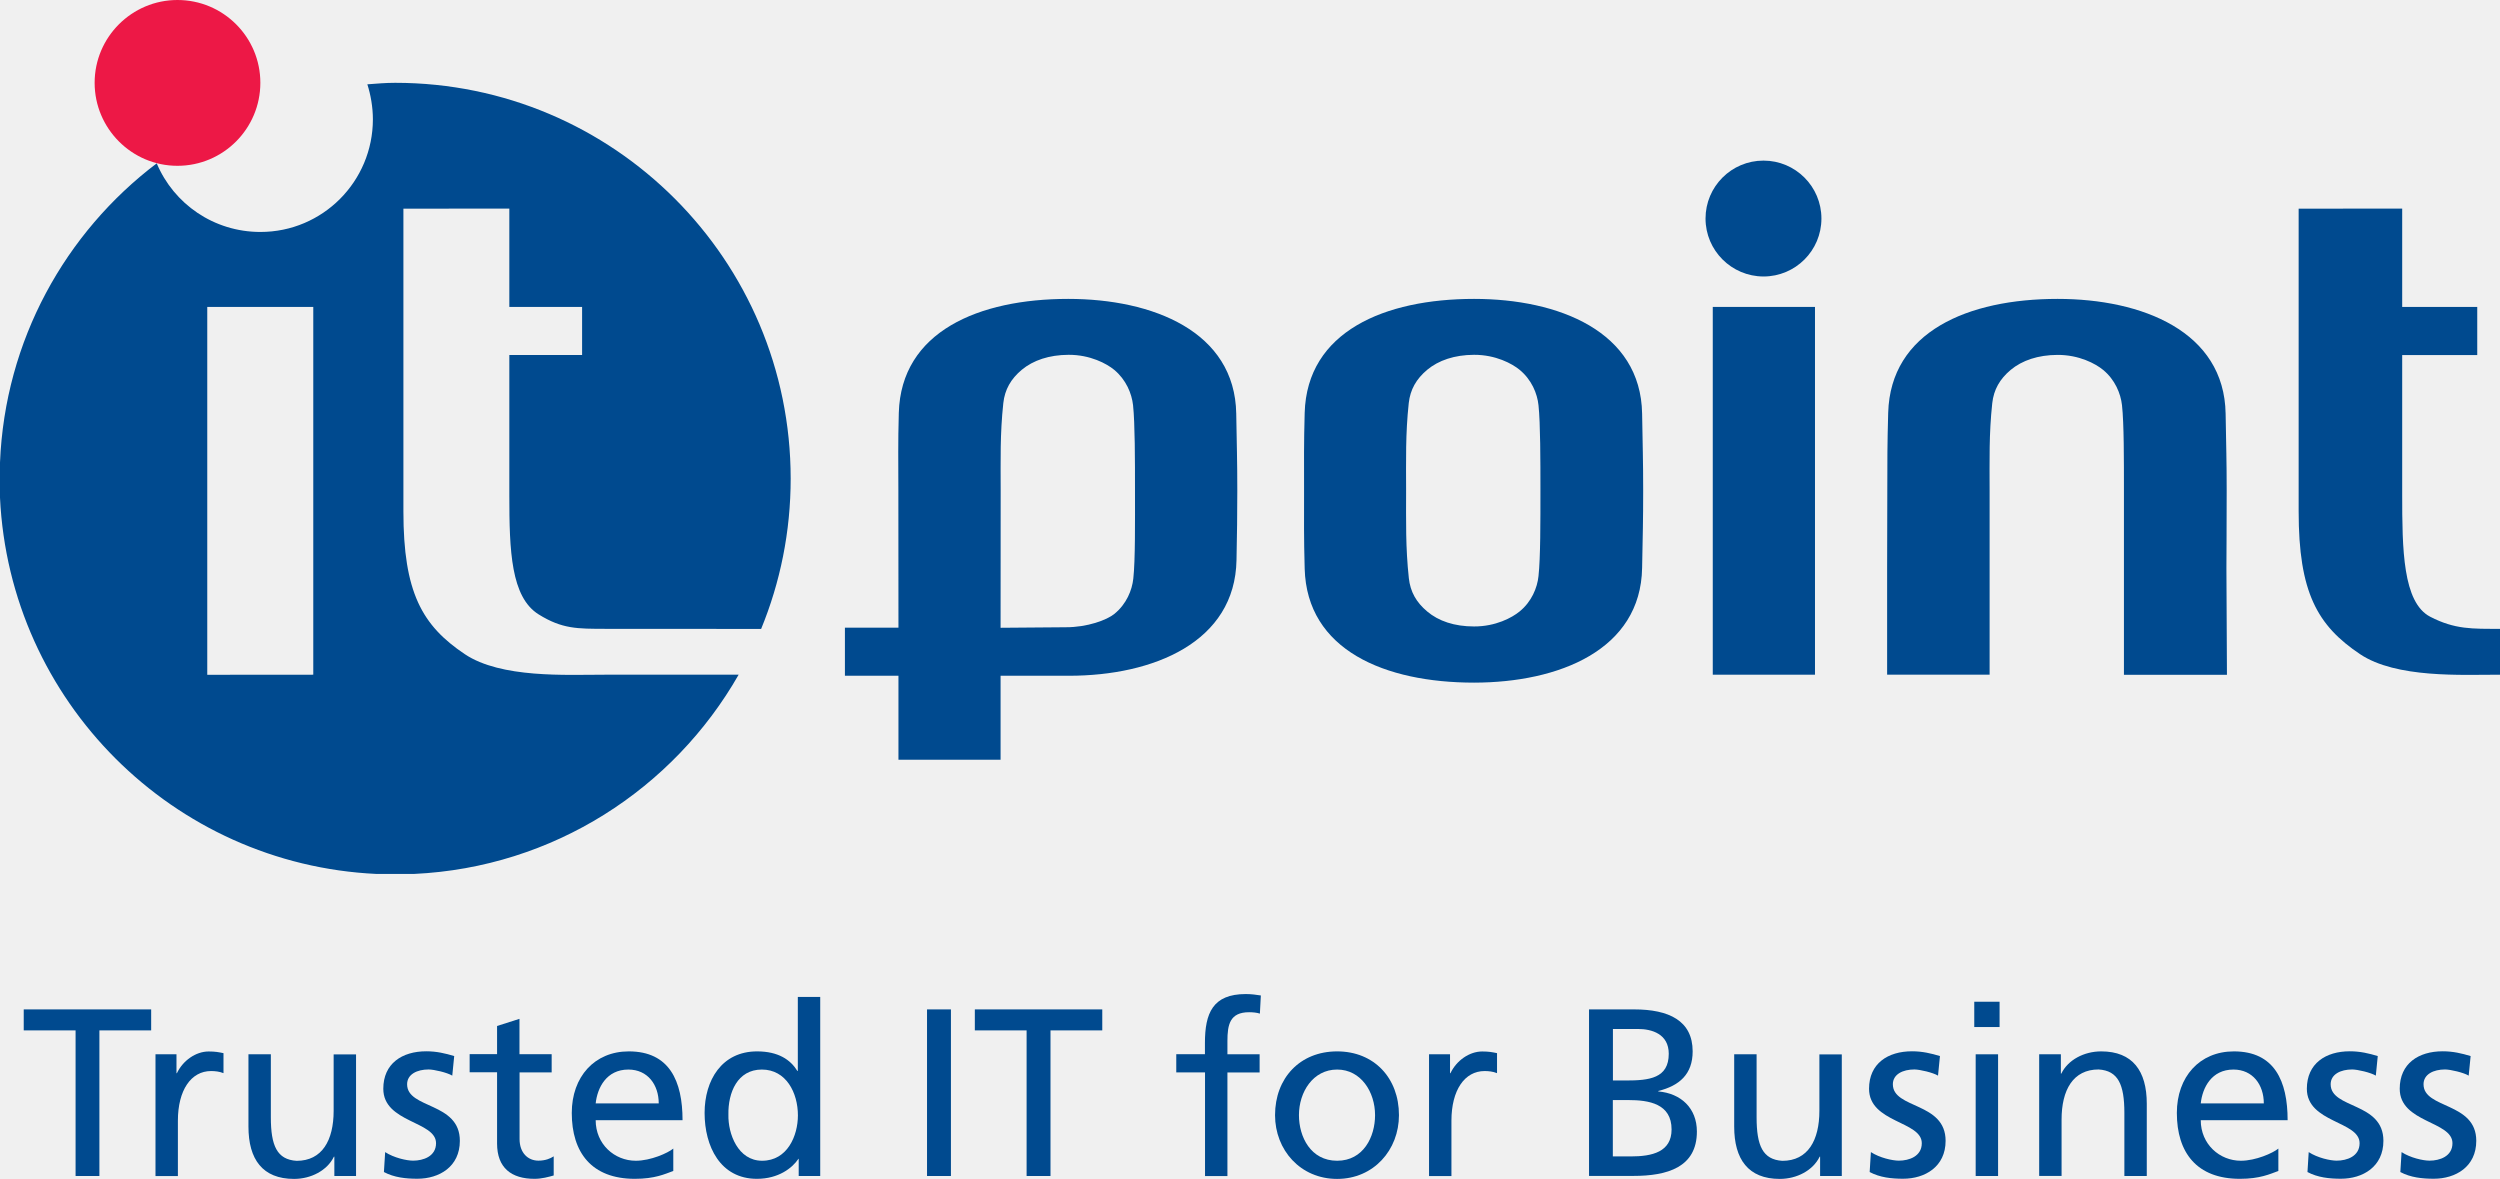
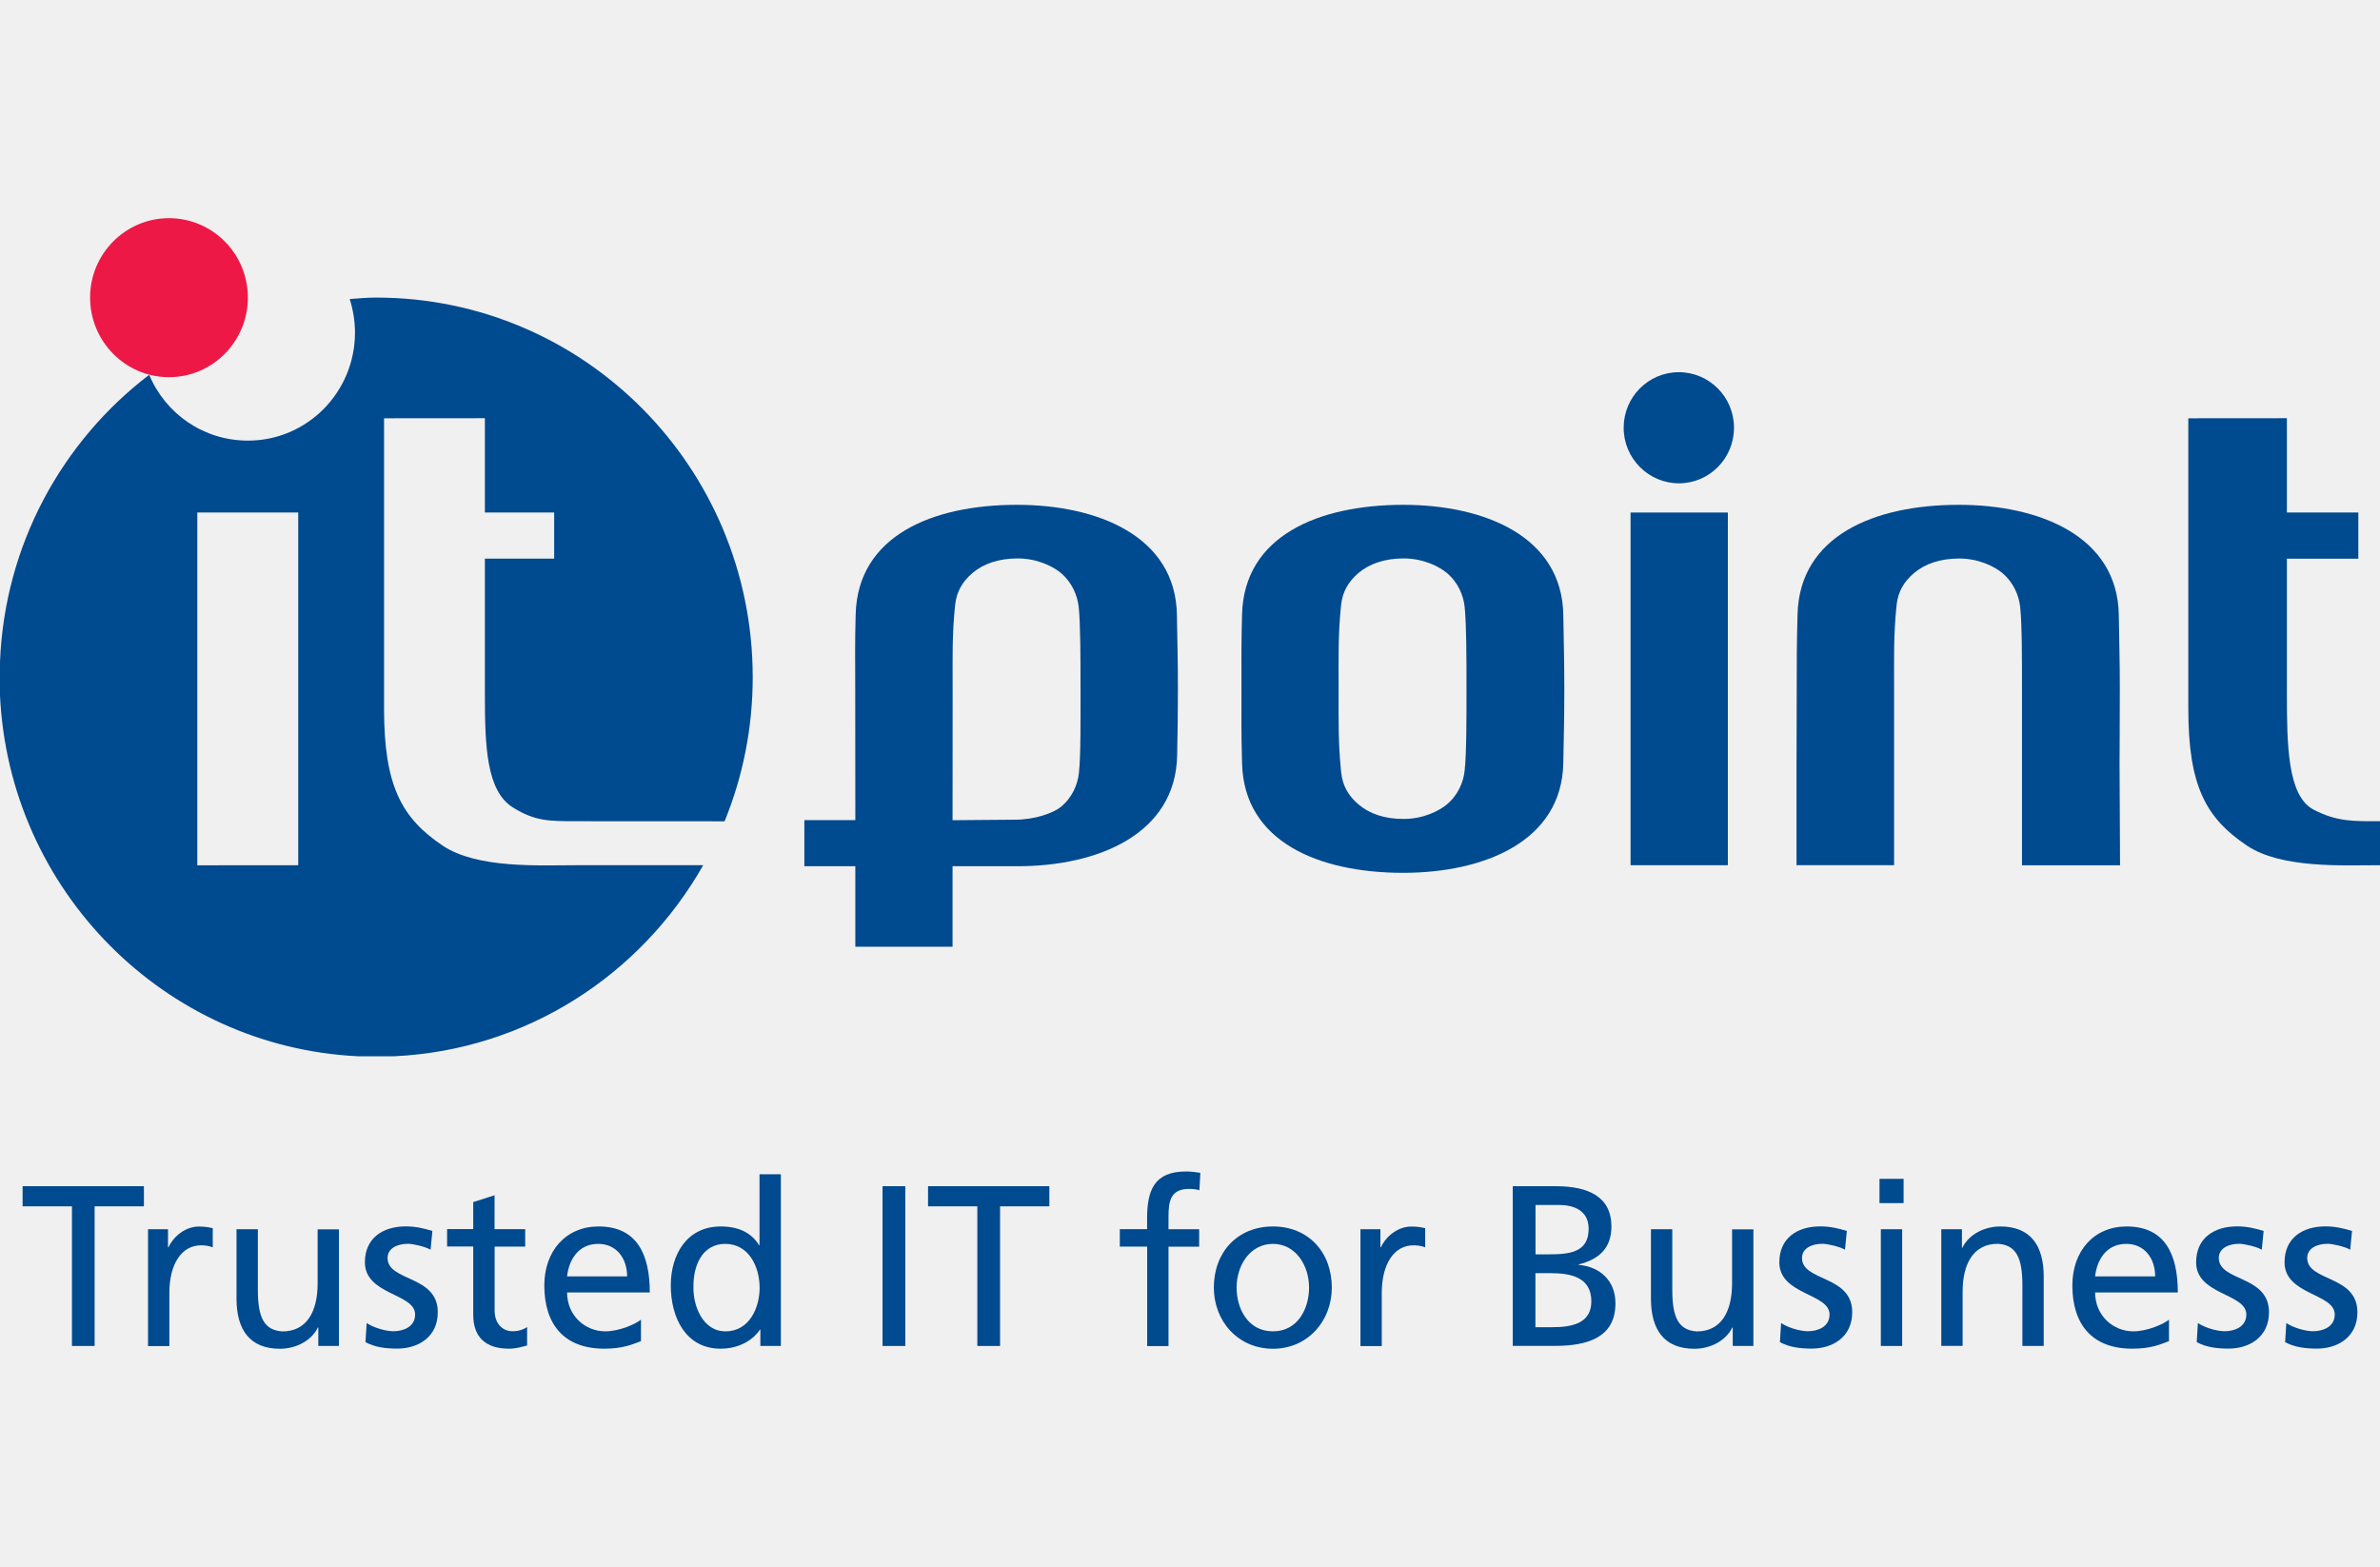
- <svg xmlns="http://www.w3.org/2000/svg" version="1.1" id="Ebene_1" x="0px" y="0px" viewBox="0 0 283.46 133.66" style="enable-background:new 0 0 283.46 133.66;" xml:space="preserve">
-   <style type="text/css">
- 	.st0{fill-rule:evenodd;clip-rule:evenodd;fill:#004A8F;}
- 	.st1{fill:#004A8F;}
- 	.st2{fill:#ED1846;}
- </style>
-   <g>
-     <polyline class="st0" points="194.2,76.5 194.2,34.8 205.79,34.8 205.79,76.5 194.2,76.5  " />
-     <path class="st1" d="M193.38,24.78c0-3.63,2.94-6.57,6.57-6.57c3.63,0,6.57,2.94,6.57,6.57c0,3.63-2.94,6.57-6.57,6.57   C196.33,31.34,193.38,28.4,193.38,24.78" />
-     <path class="st1" d="M44.81,9.39c-1.08,0-2.09,0.09-3.16,0.17c0.37,1.14,0.63,2.57,0.63,3.96c0,7.06-5.7,12.78-12.75,12.78   c-5.3,0-9.83-3.19-11.76-7.78C7.4,26.37,0.56,38.59,0,52.44v3.98C1.09,79.5,19.61,98,42.67,99.09h4.28   c15.79-0.74,29.41-9.65,36.8-22.59H68.54c-4.36,0-11.73,0.42-15.84-2.33c-4.85-3.25-6.96-7.01-6.96-16.18V23.66l12.01-0.01V34.8   h8.25v5.45h-8.25v15.96c0,6.22,0.18,11.49,3.32,13.45c2.67,1.67,4.42,1.63,7.54,1.64l17.69,0.01c2.16-5.26,3.35-11.01,3.35-17.05   C89.64,29.48,69.59,9.39,44.81,9.39z M35.52,76.5l-12.02,0.01l0-41.71h12.02V76.5z" />
-     <path class="st2" d="M29.52,9.39c0,5.18-4.2,9.41-9.4,9.41c-5.18,0-9.39-4.23-9.39-9.41c0-5.18,4.22-9.39,9.39-9.39   C25.32,0,29.52,4.21,29.52,9.39" />
-     <path class="st1" d="M283.46,76.5c-4.36,0-11.76,0.42-15.87-2.33c-4.85-3.25-6.96-7.01-6.96-16.18V23.66l11.74-0.01V34.8h8.51v5.46   h-8.51v15.76c0,6.23,0.06,12.29,3.18,13.91c2.8,1.45,4.79,1.37,7.91,1.37V76.5" />
-     <path class="st0" d="M240.82,64.41c0,0,0-5.31,0-8.77c0-3.44,0.01-7.63-0.22-9.7c-0.15-1.33-0.79-2.89-2.14-4   c-0.85-0.7-2.72-1.71-5.17-1.7c-2.21,0.01-4.01,0.62-5.31,1.7c-1.24,1.04-1.92,2.24-2.09,3.77c-0.38,3.53-0.3,6.47-0.3,9.93   c0,3.44,0,8.77,0,8.77V76.5h-11.62l0-12.09c0,0,0.02-5.32,0.02-8.77c0-3.46,0-5.24,0.1-8.83c0.26-9.23,9.08-12.92,19.21-12.92   c9.59,0,18.9,3.69,19.05,13.02c0.06,3.75,0.12,5.28,0.12,8.74c0,3.46-0.03,8.77-0.03,8.77l0.06,12.09h-11.68V64.41" />
-     <path class="st0" d="M174.66,55.64c0-3.44,0-7.63-0.22-9.7c-0.14-1.33-0.78-2.89-2.14-4.01c-0.85-0.7-2.72-1.71-5.17-1.7   c-2.21,0.01-4.01,0.62-5.31,1.7c-1.24,1.04-1.92,2.24-2.09,3.77c-0.38,3.53-0.3,6.47-0.3,9.93c0,3.46-0.07,6.4,0.31,9.93   c0.17,1.54,0.84,2.73,2.08,3.77c1.29,1.09,3.09,1.7,5.31,1.7c2.45,0.01,4.32-1,5.17-1.7c1.36-1.11,2-2.67,2.14-4   C174.67,63.26,174.66,59.09,174.66,55.64 M147.86,55.64c0-3.46-0.03-5.24,0.07-8.83c0.26-9.23,9.08-12.92,19.21-12.92   c9.59,0,18.9,3.69,19.05,13.02c0.06,3.75,0.12,5.28,0.12,8.74c0,3.46-0.05,4.98-0.12,8.73c-0.15,9.33-9.46,13.01-19.05,13.02   c-10.13,0-18.96-3.69-19.21-12.92C147.83,60.88,147.86,59.1,147.86,55.64z" />
-     <path class="st0" d="M113.46,55.64l-0.01,15.54l7.38-0.06c2.45,0.01,4.68-0.82,5.53-1.52c1.36-1.11,2-2.67,2.14-4.01   c0.23-2.08,0.19-6.5,0.19-9.95c0-3.44,0-7.63-0.22-9.7c-0.15-1.33-0.79-2.89-2.14-4.01c-0.85-0.7-2.72-1.71-5.17-1.7   c-2.21,0.01-4.01,0.62-5.31,1.7c-1.24,1.04-1.92,2.24-2.09,3.77C113.38,49.23,113.46,52.17,113.46,55.64 M121.2,76.62h-7.75v9.52   h-11.58v-9.52h-6.07v-5.45h6.07l-0.01-15.53c0-3.46-0.05-5.24,0.05-8.83c0.26-9.23,9.08-12.92,19.21-12.92   c9.59,0,18.9,3.69,19.05,13.02c0.06,3.75,0.12,5.28,0.12,8.74c0,3.46-0.03,4.08-0.09,7.84C140.04,72.81,130.79,76.62,121.2,76.62z" />
-     <g>
-       <g>
-         <path class="st1" d="M8.57,116.83H2.69v-2.38h14.45v2.38h-5.87v16.51H8.57V116.83z" />
-         <path class="st1" d="M17.63,119.54h2.38v2.14h0.05c0.68-1.43,2.14-2.46,3.6-2.46c0.76,0,1.14,0.08,1.68,0.19v2.27     c-0.46-0.19-0.97-0.24-1.41-0.24c-2.27,0-3.76,2.17-3.76,5.63v6.28h-2.54V119.54z" />
-         <path class="st1" d="M40.37,133.34h-2.46v-2.19h-0.05c-0.76,1.57-2.6,2.52-4.52,2.52c-3.57,0-5.17-2.22-5.17-5.93v-8.2h2.54v7.15     c0,3.22,0.7,4.79,2.92,4.93c2.9,0,4.2-2.33,4.2-5.68v-6.39h2.54V133.34z" />
-         <path class="st1" d="M43.67,130.63c1,0.65,2.44,0.97,3.17,0.97c1.16,0,2.6-0.49,2.6-1.98c0-2.52-5.98-2.3-5.98-6.17     c0-2.87,2.14-4.25,4.87-4.25c1.19,0,2.17,0.24,3.17,0.54l-0.22,2.22c-0.57-0.35-2.08-0.7-2.68-0.7c-1.3,0-2.44,0.54-2.44,1.68     c0,2.81,5.98,2,5.98,6.41c0,2.95-2.35,4.3-4.82,4.3c-1.3,0-2.63-0.14-3.79-0.76L43.67,130.63z" />
-         <path class="st1" d="M62.56,121.59h-3.65v7.55c0,1.6,0.97,2.46,2.14,2.46c0.78,0,1.35-0.24,1.73-0.49v2.17     c-0.57,0.16-1.35,0.38-2.17,0.38c-2.63,0-4.25-1.24-4.25-4.01v-8.07h-3.11v-2.06h3.11v-3.19l2.54-0.81v4.01h3.65V121.59z" />
-         <path class="st1" d="M76.34,132.77c-0.97,0.35-2.08,0.89-4.36,0.89c-4.9,0-7.15-2.98-7.15-7.47c0-4.09,2.57-6.98,6.47-6.98     c4.6,0,6.09,3.36,6.09,7.8h-9.85c0,2.73,2.14,4.6,4.55,4.6c1.68,0,3.63-0.87,4.25-1.38V132.77z M74.69,125.11     c0-2.11-1.25-3.84-3.44-3.84c-2.49,0-3.52,2.06-3.71,3.84H74.69z" />
-         <path class="st1" d="M90.58,131.39h-0.05c-0.68,1.03-2.25,2.27-4.71,2.27c-4.17,0-5.93-3.71-5.93-7.47     c0-3.71,1.95-6.98,5.95-6.98c2.41,0,3.79,0.95,4.57,2.22h0.05v-8.39h2.54v20.3h-2.44V131.39z M86.41,131.61     c2.87,0,4.06-2.84,4.06-5.14c0-2.57-1.33-5.2-4.09-5.2c-2.76,0-3.84,2.6-3.79,5.12C82.54,128.55,83.67,131.61,86.41,131.61z" />
-         <path class="st1" d="M105.11,114.45h2.71v18.89h-2.71V114.45z" />
-         <path class="st1" d="M116.4,116.83h-5.87v-2.38h14.45v2.38h-5.87v16.51h-2.71V116.83z" />
-         <path class="st1" d="M136.62,121.59h-3.25v-2.06h3.25v-1.27c0-3.36,0.87-5.55,4.63-5.55c0.65,0,1.19,0.08,1.71,0.16l-0.11,2.06     c-0.3-0.11-0.78-0.16-1.22-0.16c-2.19,0-2.46,1.41-2.46,3.28v1.49h3.65v2.06h-3.65v11.75h-2.54V121.59z" />
-         <path class="st1" d="M151.61,119.21c4.2,0,7.01,3.03,7.01,7.23c0,3.95-2.87,7.23-7.01,7.23c-4.17,0-7.04-3.28-7.04-7.23     C144.57,122.24,147.39,119.21,151.61,119.21z M151.61,131.61c2.98,0,4.3-2.71,4.3-5.17c0-2.63-1.6-5.17-4.3-5.17     c-2.73,0-4.33,2.54-4.33,5.17C147.28,128.9,148.61,131.61,151.61,131.61z" />
-         <path class="st1" d="M162.03,119.54h2.38v2.14h0.05c0.68-1.43,2.14-2.46,3.6-2.46c0.76,0,1.14,0.08,1.68,0.19v2.27     c-0.46-0.19-0.97-0.24-1.41-0.24c-2.27,0-3.76,2.17-3.76,5.63v6.28h-2.54V119.54z" />
-         <path class="st1" d="M180.17,114.45h5.12c3.92,0,6.63,1.27,6.63,4.76c0,2.6-1.52,3.9-3.9,4.49v0.05     c2.57,0.22,4.38,1.89,4.38,4.55c0,4.06-3.36,5.03-7.2,5.03h-5.03V114.45z M182.87,122.51h1.49c2.63,0,4.85-0.24,4.85-3.03     c0-2.25-1.92-2.81-3.49-2.81h-2.84V122.51z M182.87,131.12h2.03c2.44,0,4.63-0.51,4.63-3.06c0-2.92-2.57-3.33-4.9-3.33h-1.76     V131.12z" />
-         <path class="st1" d="M208.83,133.34h-2.46v-2.19h-0.05c-0.76,1.57-2.6,2.52-4.52,2.52c-3.57,0-5.17-2.22-5.17-5.93v-8.2h2.54     v7.15c0,3.22,0.7,4.79,2.92,4.93c2.9,0,4.2-2.33,4.2-5.68v-6.39h2.54V133.34z" />
-         <path class="st1" d="M212.13,130.63c1,0.65,2.44,0.97,3.17,0.97c1.16,0,2.6-0.49,2.6-1.98c0-2.52-5.98-2.3-5.98-6.17     c0-2.87,2.14-4.25,4.87-4.25c1.19,0,2.17,0.24,3.17,0.54l-0.22,2.22c-0.57-0.35-2.08-0.7-2.68-0.7c-1.3,0-2.44,0.54-2.44,1.68     c0,2.81,5.98,2,5.98,6.41c0,2.95-2.35,4.3-4.82,4.3c-1.3,0-2.63-0.14-3.79-0.76L212.13,130.63z" />
-         <path class="st1" d="M226.72,116.45h-2.87v-2.87h2.87V116.45z M224.01,119.54h2.54v13.8h-2.54V119.54z" />
-         <path class="st1" d="M231.21,119.54h2.46v2.19h0.05c0.76-1.57,2.6-2.52,4.52-2.52c3.57,0,5.17,2.22,5.17,5.93v8.2h-2.54v-7.15     c0-3.22-0.7-4.79-2.92-4.93c-2.9,0-4.2,2.33-4.2,5.68v6.39h-2.54V119.54z" />
-         <path class="st1" d="M258.33,132.77c-0.97,0.35-2.08,0.89-4.36,0.89c-4.9,0-7.15-2.98-7.15-7.47c0-4.09,2.57-6.98,6.47-6.98     c4.6,0,6.09,3.36,6.09,7.8h-9.85c0,2.73,2.14,4.6,4.55,4.6c1.68,0,3.63-0.87,4.25-1.38V132.77z M256.68,125.11     c0-2.11-1.25-3.84-3.44-3.84c-2.49,0-3.52,2.06-3.71,3.84H256.68z" />
-         <path class="st1" d="M261.77,130.63c1,0.65,2.44,0.97,3.17,0.97c1.16,0,2.6-0.49,2.6-1.98c0-2.52-5.98-2.3-5.98-6.17     c0-2.87,2.14-4.25,4.87-4.25c1.19,0,2.17,0.24,3.17,0.54l-0.22,2.22c-0.57-0.35-2.08-0.7-2.68-0.7c-1.3,0-2.44,0.54-2.44,1.68     c0,2.81,5.98,2,5.98,6.41c0,2.95-2.35,4.3-4.82,4.3c-1.3,0-2.63-0.14-3.79-0.76L261.77,130.63z" />
-         <path class="st1" d="M272.3,130.63c1,0.65,2.44,0.97,3.17,0.97c1.16,0,2.6-0.49,2.6-1.98c0-2.52-5.98-2.3-5.98-6.17     c0-2.87,2.14-4.25,4.87-4.25c1.19,0,2.17,0.24,3.17,0.54l-0.22,2.22c-0.57-0.35-2.08-0.7-2.68-0.7c-1.3,0-2.44,0.54-2.44,1.68     c0,2.81,5.98,2,5.98,6.41c0,2.95-2.35,4.3-4.82,4.3c-1.3,0-2.63-0.14-3.79-0.76L272.3,130.63z" />
-       </g>
-     </g>
+ <svg xmlns="http://www.w3.org/2000/svg" width="120" height="79" viewBox="0 0 120 79" fill="none">
+   <g clip-path="url(#clip0_8:21)">
+     <path fill-rule="evenodd" clip-rule="evenodd" d="M82.213 43.624V25.841H87.119V43.624H82.213Z" fill="#004A8F" />
+     <path d="M81.865 21.567C81.865 20.02 83.11 18.766 84.647 18.766C86.184 18.766 87.428 20.02 87.428 21.567C87.428 23.116 86.184 24.369 84.647 24.369C83.114 24.365 81.865 23.111 81.865 21.567Z" fill="#004A8F" />
+     <path d="M18.97 15.004C18.513 15.004 18.085 15.043 17.632 15.077C17.789 15.563 17.899 16.173 17.899 16.766C17.899 19.776 15.486 22.216 12.501 22.216C10.258 22.216 8.34 20.855 7.523 18.898C3.133 22.246 0.237 27.457 0 33.363V35.061C0.461 44.903 8.302 52.793 18.064 53.257H19.876C26.56 52.942 32.326 49.142 35.455 43.624H29.016C27.17 43.624 24.05 43.803 22.31 42.63C20.257 41.244 19.364 39.641 19.364 35.73V21.09L24.448 21.086V25.841H27.941V28.165H24.448V34.971C24.448 37.624 24.524 39.871 25.853 40.707C26.984 41.419 27.724 41.402 29.045 41.406L36.534 41.41C37.449 39.167 37.952 36.715 37.952 34.139C37.948 23.572 29.46 15.004 18.97 15.004ZM15.037 43.624L9.948 43.628V25.841H15.037V43.624Z" fill="#004A8F" />
+     <path d="M12.497 15.004C12.497 17.213 10.719 19.017 8.518 19.017C6.325 19.017 4.542 17.213 4.542 15.004C4.542 12.795 6.329 11 8.518 11C10.719 11 12.497 12.795 12.497 15.004Z" fill="#ED1846" />
+     <path d="M120 43.624C118.154 43.624 115.022 43.803 113.282 42.63C111.228 41.244 110.335 39.641 110.335 35.73V21.09L115.305 21.086V25.841H118.908V28.169H115.305V34.89C115.305 37.547 115.331 40.131 116.651 40.822C117.837 41.44 118.679 41.406 120 41.406V43.624" fill="#004A8F" />
+     <path fill-rule="evenodd" clip-rule="evenodd" d="M101.949 38.468C101.949 38.468 101.949 36.203 101.949 34.728C101.949 33.261 101.953 31.474 101.856 30.591C101.792 30.024 101.521 29.359 100.95 28.886C100.59 28.587 99.798 28.156 98.761 28.16C97.826 28.165 97.064 28.425 96.513 28.886C95.988 29.329 95.7 29.841 95.628 30.493C95.468 31.999 95.501 33.252 95.501 34.728C95.501 36.195 95.501 38.468 95.501 38.468V43.624H90.582V38.468C90.582 38.468 90.591 36.199 90.591 34.728C90.591 33.252 90.591 32.493 90.633 30.962C90.743 27.026 94.477 25.453 98.765 25.453C102.825 25.453 106.766 27.026 106.83 31.005C106.855 32.604 106.881 33.257 106.881 34.732C106.881 36.208 106.868 38.472 106.868 38.472L106.893 43.628H101.949V38.468" fill="#004A8F" />
+     <path fill-rule="evenodd" clip-rule="evenodd" d="M73.941 34.728C73.941 33.261 73.941 31.474 73.847 30.591C73.788 30.024 73.517 29.359 72.942 28.881C72.582 28.583 71.79 28.152 70.753 28.156C69.817 28.16 69.055 28.421 68.505 28.881C67.98 29.325 67.692 29.837 67.62 30.489C67.459 31.994 67.493 33.248 67.493 34.724C67.493 36.199 67.463 37.453 67.624 38.958C67.696 39.615 67.98 40.123 68.505 40.566C69.051 41.031 69.813 41.291 70.753 41.291C71.79 41.295 72.582 40.865 72.942 40.566C73.517 40.093 73.788 39.427 73.847 38.86C73.945 37.977 73.941 36.199 73.941 34.728ZM62.595 34.728C62.595 33.252 62.582 32.493 62.625 30.962C62.735 27.026 66.469 25.453 70.757 25.453C74.817 25.453 78.758 27.026 78.822 31.005C78.847 32.604 78.873 33.257 78.873 34.732C78.873 36.208 78.851 36.856 78.822 38.455C78.758 42.434 74.817 44.003 70.757 44.008C66.469 44.008 62.73 42.434 62.625 38.498C62.582 36.962 62.595 36.203 62.595 34.728Z" fill="#004A8F" />
+     <path fill-rule="evenodd" clip-rule="evenodd" d="M48.032 34.728L48.028 41.355L51.152 41.329C52.189 41.334 53.133 40.98 53.493 40.681C54.069 40.208 54.34 39.543 54.399 38.971C54.497 38.084 54.48 36.199 54.48 34.728C54.48 33.261 54.48 31.474 54.387 30.591C54.323 30.024 54.052 29.359 53.481 28.881C53.121 28.583 52.329 28.152 51.292 28.156C50.356 28.16 49.594 28.421 49.044 28.881C48.519 29.325 48.231 29.837 48.159 30.489C47.998 31.994 48.032 33.248 48.032 34.728ZM51.309 43.675H48.028V47.735H43.126V43.675H40.556V41.351H43.126L43.121 34.728C43.121 33.252 43.1 32.493 43.143 30.962C43.253 27.026 46.987 25.453 51.275 25.453C55.335 25.453 59.276 27.026 59.34 31.005C59.365 32.604 59.39 33.257 59.39 34.732C59.39 36.208 59.378 36.472 59.352 38.076C59.285 42.05 55.369 43.675 51.309 43.675Z" fill="#004A8F" />
+     <path d="M3.628 60.823H1.139V59.808H7.256V60.823H4.771V67.864H3.628V60.823Z" fill="#004A8F" />
+     <path d="M7.463 61.978H8.471V62.891H8.492C8.78 62.281 9.398 61.842 10.016 61.842C10.338 61.842 10.499 61.876 10.727 61.923V62.891C10.533 62.81 10.317 62.789 10.13 62.789C9.17 62.789 8.539 63.714 8.539 65.19V67.868H7.463V61.978V61.978Z" fill="#004A8F" />
+     <path d="M17.09 67.864H16.049V66.93H16.028C15.706 67.599 14.927 68.004 14.114 68.004C12.603 68.004 11.925 67.058 11.925 65.475V61.978H13.001V65.028C13.001 66.401 13.297 67.07 14.237 67.13C15.465 67.13 16.015 66.136 16.015 64.708V61.983H17.09V67.864V67.864Z" fill="#004A8F" />
+     <path d="M18.487 66.708C18.911 66.985 19.52 67.121 19.829 67.121C20.32 67.121 20.93 66.912 20.93 66.277C20.93 65.203 18.398 65.296 18.398 63.646C18.398 62.422 19.304 61.834 20.46 61.834C20.964 61.834 21.379 61.936 21.802 62.064L21.709 63.011C21.468 62.861 20.828 62.712 20.574 62.712C20.024 62.712 19.541 62.942 19.541 63.428C19.541 64.627 22.073 64.281 22.073 66.162C22.073 67.42 21.078 67.996 20.032 67.996C19.482 67.996 18.919 67.936 18.428 67.672L18.487 66.708Z" fill="#004A8F" />
+     <path d="M26.484 62.853H24.939V66.072C24.939 66.755 25.35 67.121 25.845 67.121C26.175 67.121 26.416 67.019 26.577 66.912V67.838C26.336 67.906 26.006 68 25.659 68C24.545 68 23.86 67.471 23.86 66.29V62.848H22.543V61.97H23.86V60.609L24.935 60.264V61.974H26.48V62.853H26.484Z" fill="#004A8F" />
+     <path d="M32.318 67.621C31.907 67.77 31.437 68 30.472 68C28.398 68 27.445 66.729 27.445 64.814C27.445 63.07 28.533 61.838 30.184 61.838C32.132 61.838 32.762 63.271 32.762 65.164H28.592C28.592 66.328 29.498 67.126 30.519 67.126C31.23 67.126 32.055 66.755 32.318 66.537V67.621ZM31.619 64.354C31.619 63.454 31.09 62.716 30.163 62.716C29.109 62.716 28.673 63.595 28.592 64.354H31.619Z" fill="#004A8F" />
+     <path d="M38.346 67.032H38.325C38.037 67.471 37.373 68 36.331 68C34.566 68 33.821 66.418 33.821 64.814C33.821 63.232 34.646 61.838 36.34 61.838C37.36 61.838 37.944 62.243 38.274 62.784H38.295V59.206H39.371V67.864H38.338V67.032H38.346ZM36.581 67.126C37.796 67.126 38.3 65.915 38.3 64.934C38.3 63.838 37.736 62.716 36.568 62.716C35.4 62.716 34.943 63.825 34.964 64.9C34.943 65.821 35.421 67.126 36.581 67.126Z" fill="#004A8F" />
+     <path d="M44.497 59.808H45.645V67.864H44.497V59.808Z" fill="#004A8F" />
+     <path d="M49.277 60.823H46.792V59.808H52.909V60.823H50.424V67.864H49.277V60.823Z" fill="#004A8F" />
+     <path d="M57.837 62.853H56.461V61.974H57.837V61.433C57.837 60 58.205 59.066 59.797 59.066C60.072 59.066 60.301 59.1 60.521 59.134L60.474 60.013C60.347 59.966 60.144 59.944 59.958 59.944C59.031 59.944 58.916 60.545 58.916 61.343V61.978H60.462V62.857H58.916V67.868H57.841V62.853H57.837Z" fill="#004A8F" />
+     <path d="M64.183 61.838C65.961 61.838 67.15 63.13 67.15 64.921C67.15 66.606 65.935 68.004 64.183 68.004C62.417 68.004 61.202 66.606 61.202 64.921C61.202 63.13 62.396 61.838 64.183 61.838ZM64.183 67.126C65.444 67.126 66.003 65.97 66.003 64.921C66.003 63.799 65.326 62.716 64.183 62.716C63.027 62.716 62.35 63.799 62.35 64.921C62.35 65.97 62.913 67.126 64.183 67.126Z" fill="#004A8F" />
+     <path d="M68.594 61.978H69.601V62.891H69.623C69.91 62.281 70.528 61.842 71.147 61.842C71.468 61.842 71.629 61.876 71.858 61.923V62.891C71.663 62.81 71.447 62.789 71.261 62.789C70.3 62.789 69.669 63.714 69.669 65.19V67.868H68.594V61.978V61.978Z" fill="#004A8F" />
+     <path d="M76.273 59.808H78.441C80.1 59.808 81.248 60.349 81.248 61.838C81.248 62.947 80.604 63.501 79.596 63.752V63.774C80.684 63.868 81.451 64.58 81.451 65.714C81.451 67.446 80.028 67.859 78.403 67.859H76.273V59.808ZM77.416 63.245H78.047C79.16 63.245 80.1 63.143 80.1 61.953C80.1 60.993 79.287 60.755 78.623 60.755H77.421V63.245H77.416ZM77.416 66.917H78.276C79.309 66.917 80.236 66.699 80.236 65.612C80.236 64.367 79.148 64.192 78.161 64.192H77.416V66.917Z" fill="#004A8F" />
+     <path d="M88.406 67.864H87.365V66.93H87.344C87.022 67.599 86.243 68.004 85.43 68.004C83.919 68.004 83.241 67.058 83.241 65.475V61.978H84.317V65.028C84.317 66.401 84.613 67.07 85.553 67.13C86.781 67.13 87.331 66.136 87.331 64.708V61.983H88.406V67.864V67.864Z" fill="#004A8F" />
+     <path d="M89.803 66.708C90.227 66.985 90.836 67.121 91.145 67.121C91.636 67.121 92.246 66.912 92.246 66.277C92.246 65.203 89.714 65.296 89.714 63.646C89.714 62.422 90.62 61.834 91.776 61.834C92.28 61.834 92.695 61.936 93.118 62.064L93.025 63.011C92.784 62.861 92.144 62.712 91.89 62.712C91.34 62.712 90.857 62.942 90.857 63.428C90.857 64.627 93.389 64.281 93.389 66.162C93.389 67.42 92.394 67.996 91.348 67.996C90.798 67.996 90.235 67.936 89.744 67.672L89.803 66.708Z" fill="#004A8F" />
+     <path d="M95.98 60.661H94.765V59.437H95.98V60.661ZM94.832 61.978H95.908V67.864H94.832V61.978Z" fill="#004A8F" />
+     <path d="M97.88 61.978H98.922V62.912H98.943C99.265 62.243 100.044 61.838 100.857 61.838C102.368 61.838 103.045 62.784 103.045 64.367V67.864H101.97V64.814C101.97 63.441 101.674 62.772 100.734 62.712C99.506 62.712 98.956 63.706 98.956 65.134V67.859H97.88V61.978V61.978Z" fill="#004A8F" />
+     <path d="M109.361 67.621C108.951 67.77 108.481 68 107.516 68C105.441 68 104.489 66.729 104.489 64.814C104.489 63.07 105.577 61.838 107.228 61.838C109.175 61.838 109.806 63.271 109.806 65.164H105.636C105.636 66.328 106.542 67.126 107.562 67.126C108.273 67.126 109.099 66.755 109.361 66.537V67.621V67.621ZM108.663 64.354C108.663 63.454 108.134 62.716 107.207 62.716C106.153 62.716 105.717 63.595 105.636 64.354H108.663Z" fill="#004A8F" />
+     <path d="M110.818 66.708C111.241 66.985 111.851 67.121 112.16 67.121C112.651 67.121 113.26 66.912 113.26 66.277C113.26 65.203 110.729 65.296 110.729 63.646C110.729 62.422 111.635 61.834 112.791 61.834C113.294 61.834 113.709 61.936 114.133 62.064L114.039 63.011C113.798 62.861 113.159 62.712 112.905 62.712C112.355 62.712 111.872 62.942 111.872 63.428C111.872 64.627 114.403 64.281 114.403 66.162C114.403 67.42 113.409 67.996 112.363 67.996C111.813 67.996 111.25 67.936 110.759 67.672L110.818 66.708Z" fill="#004A8F" />
+     <path d="M115.276 66.708C115.699 66.985 116.309 67.121 116.618 67.121C117.109 67.121 117.718 66.912 117.718 66.277C117.718 65.203 115.187 65.296 115.187 63.646C115.187 62.422 116.093 61.834 117.248 61.834C117.752 61.834 118.167 61.936 118.59 62.064L118.497 63.011C118.256 62.861 117.617 62.712 117.363 62.712C116.812 62.712 116.33 62.942 116.33 63.428C116.33 64.627 118.861 64.281 118.861 66.162C118.861 67.42 117.866 67.996 116.821 67.996C116.27 67.996 115.707 67.936 115.216 67.672L115.276 66.708Z" fill="#004A8F" />
  </g>
+   <defs>
+     <clipPath id="clip0_8:21">
+       <rect width="120" height="57" fill="white" transform="translate(0 11)" />
+     </clipPath>
+   </defs>
</svg>
